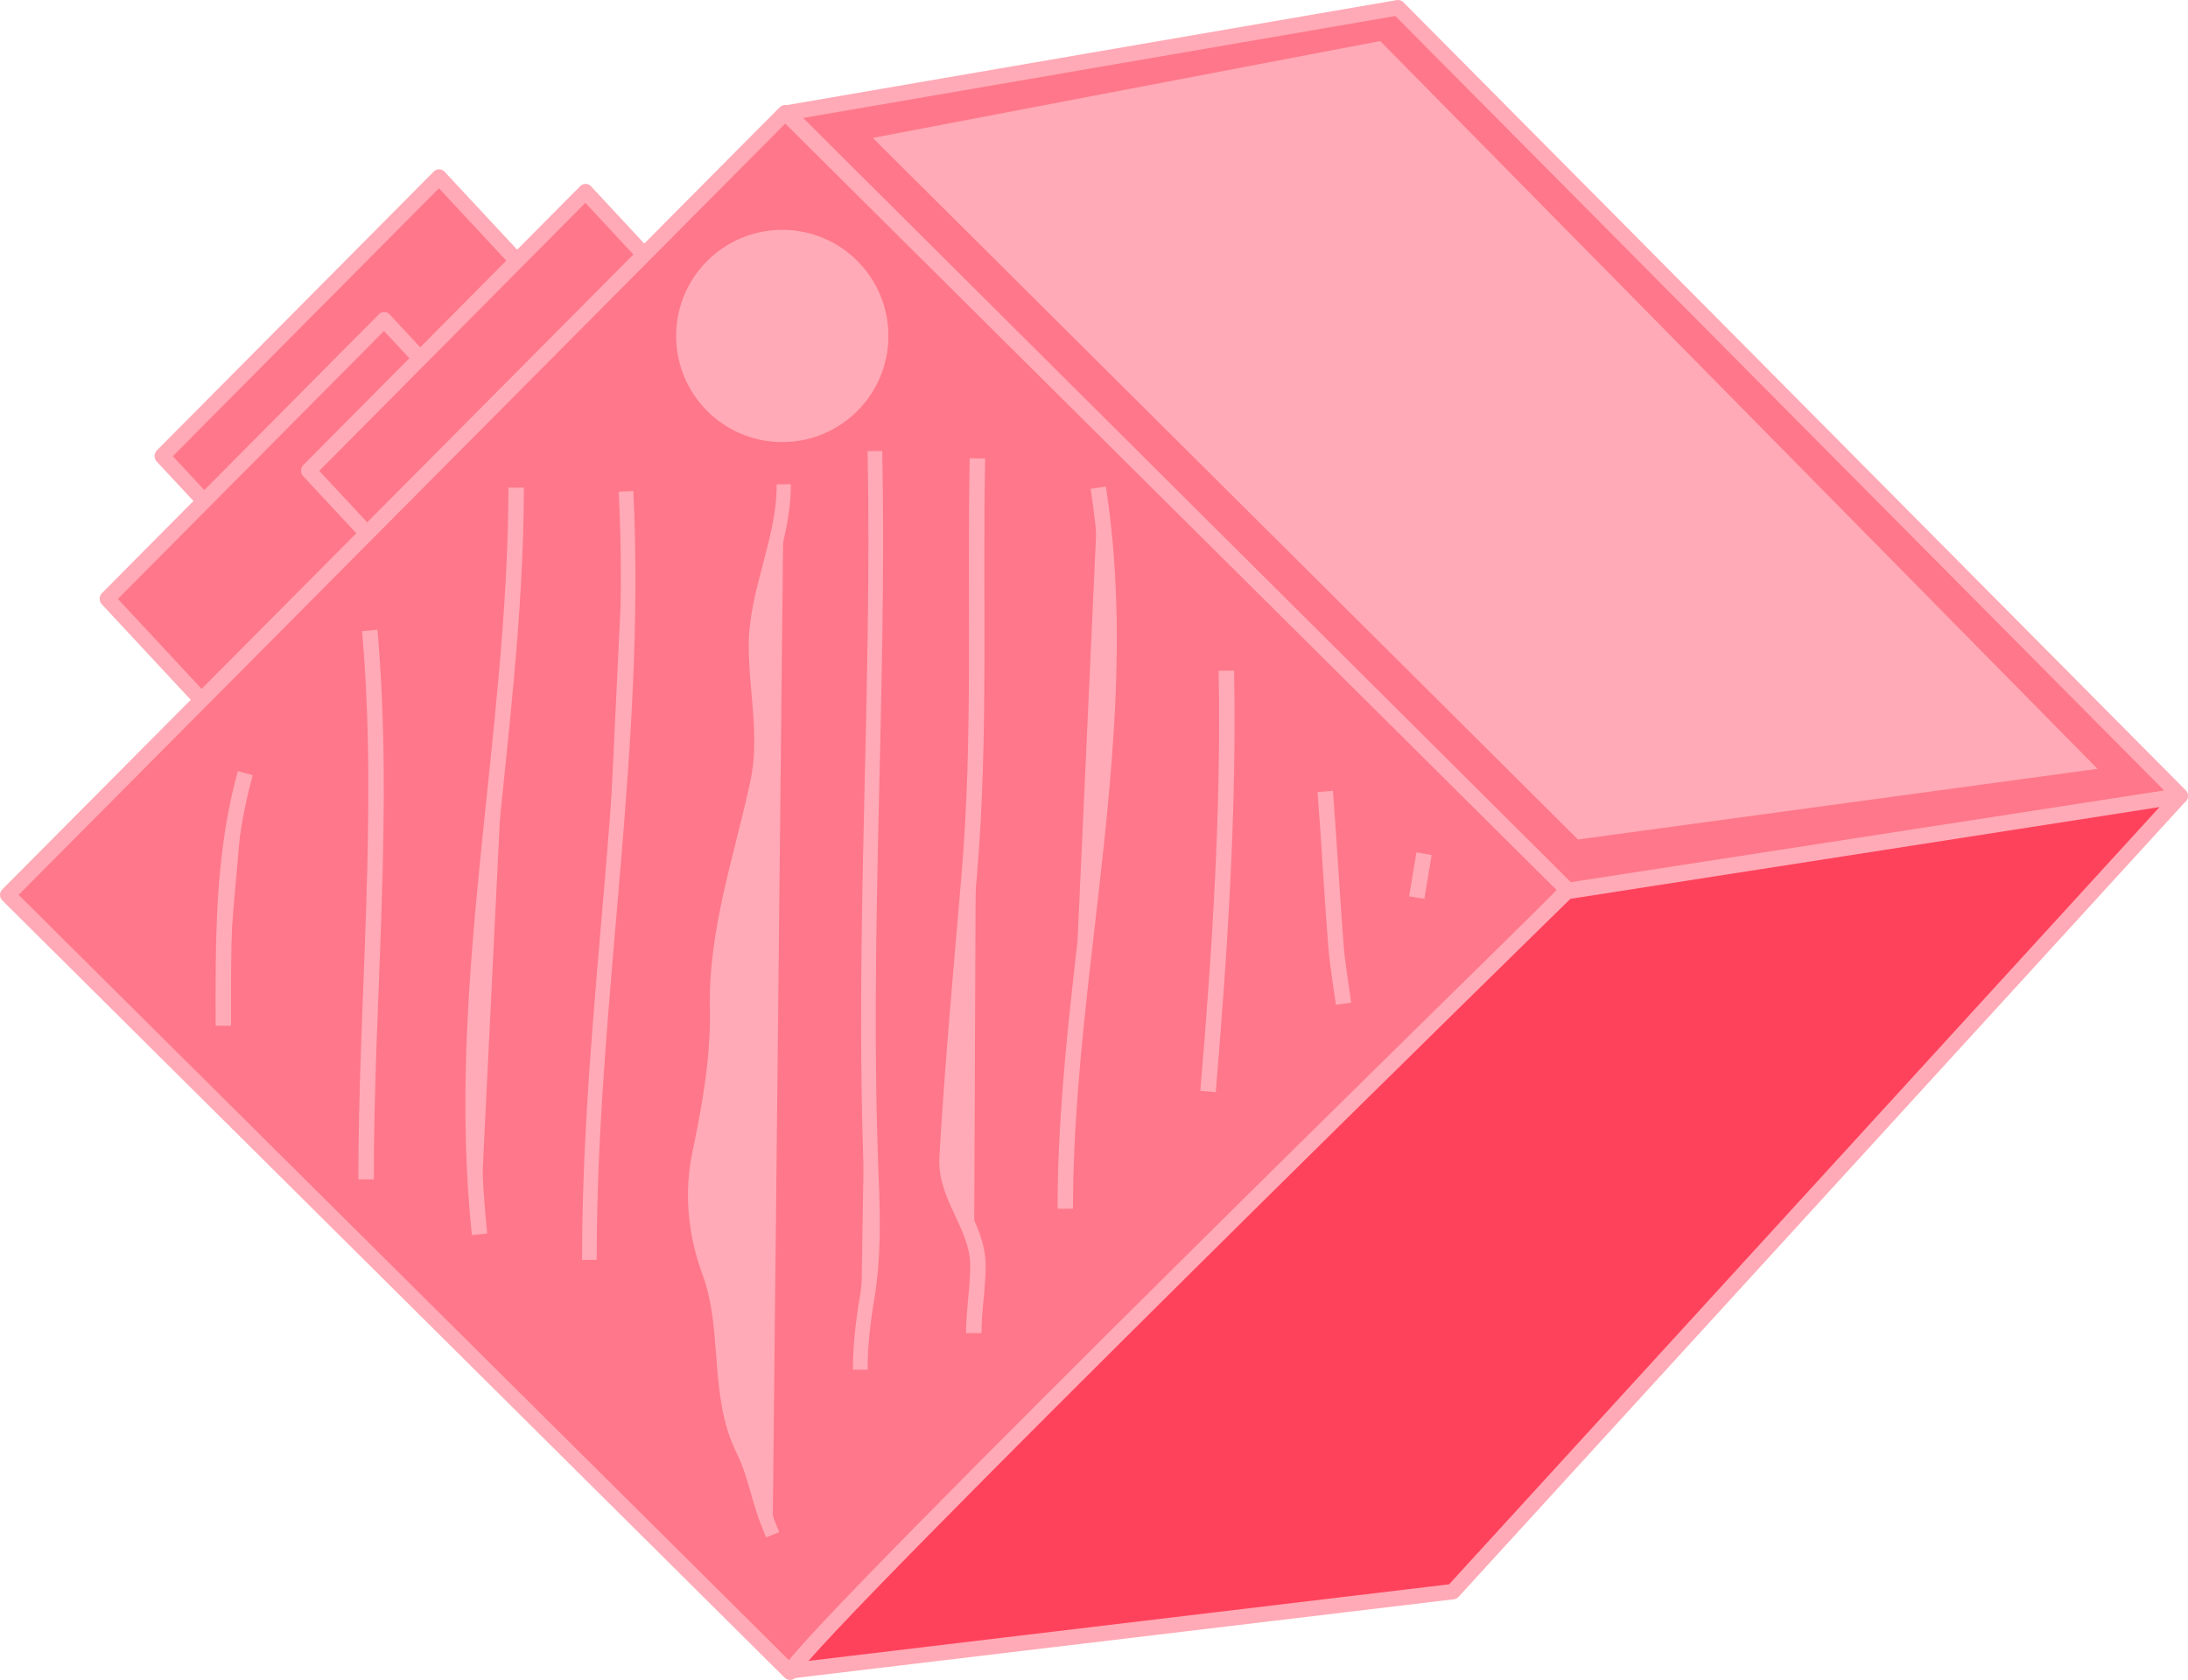
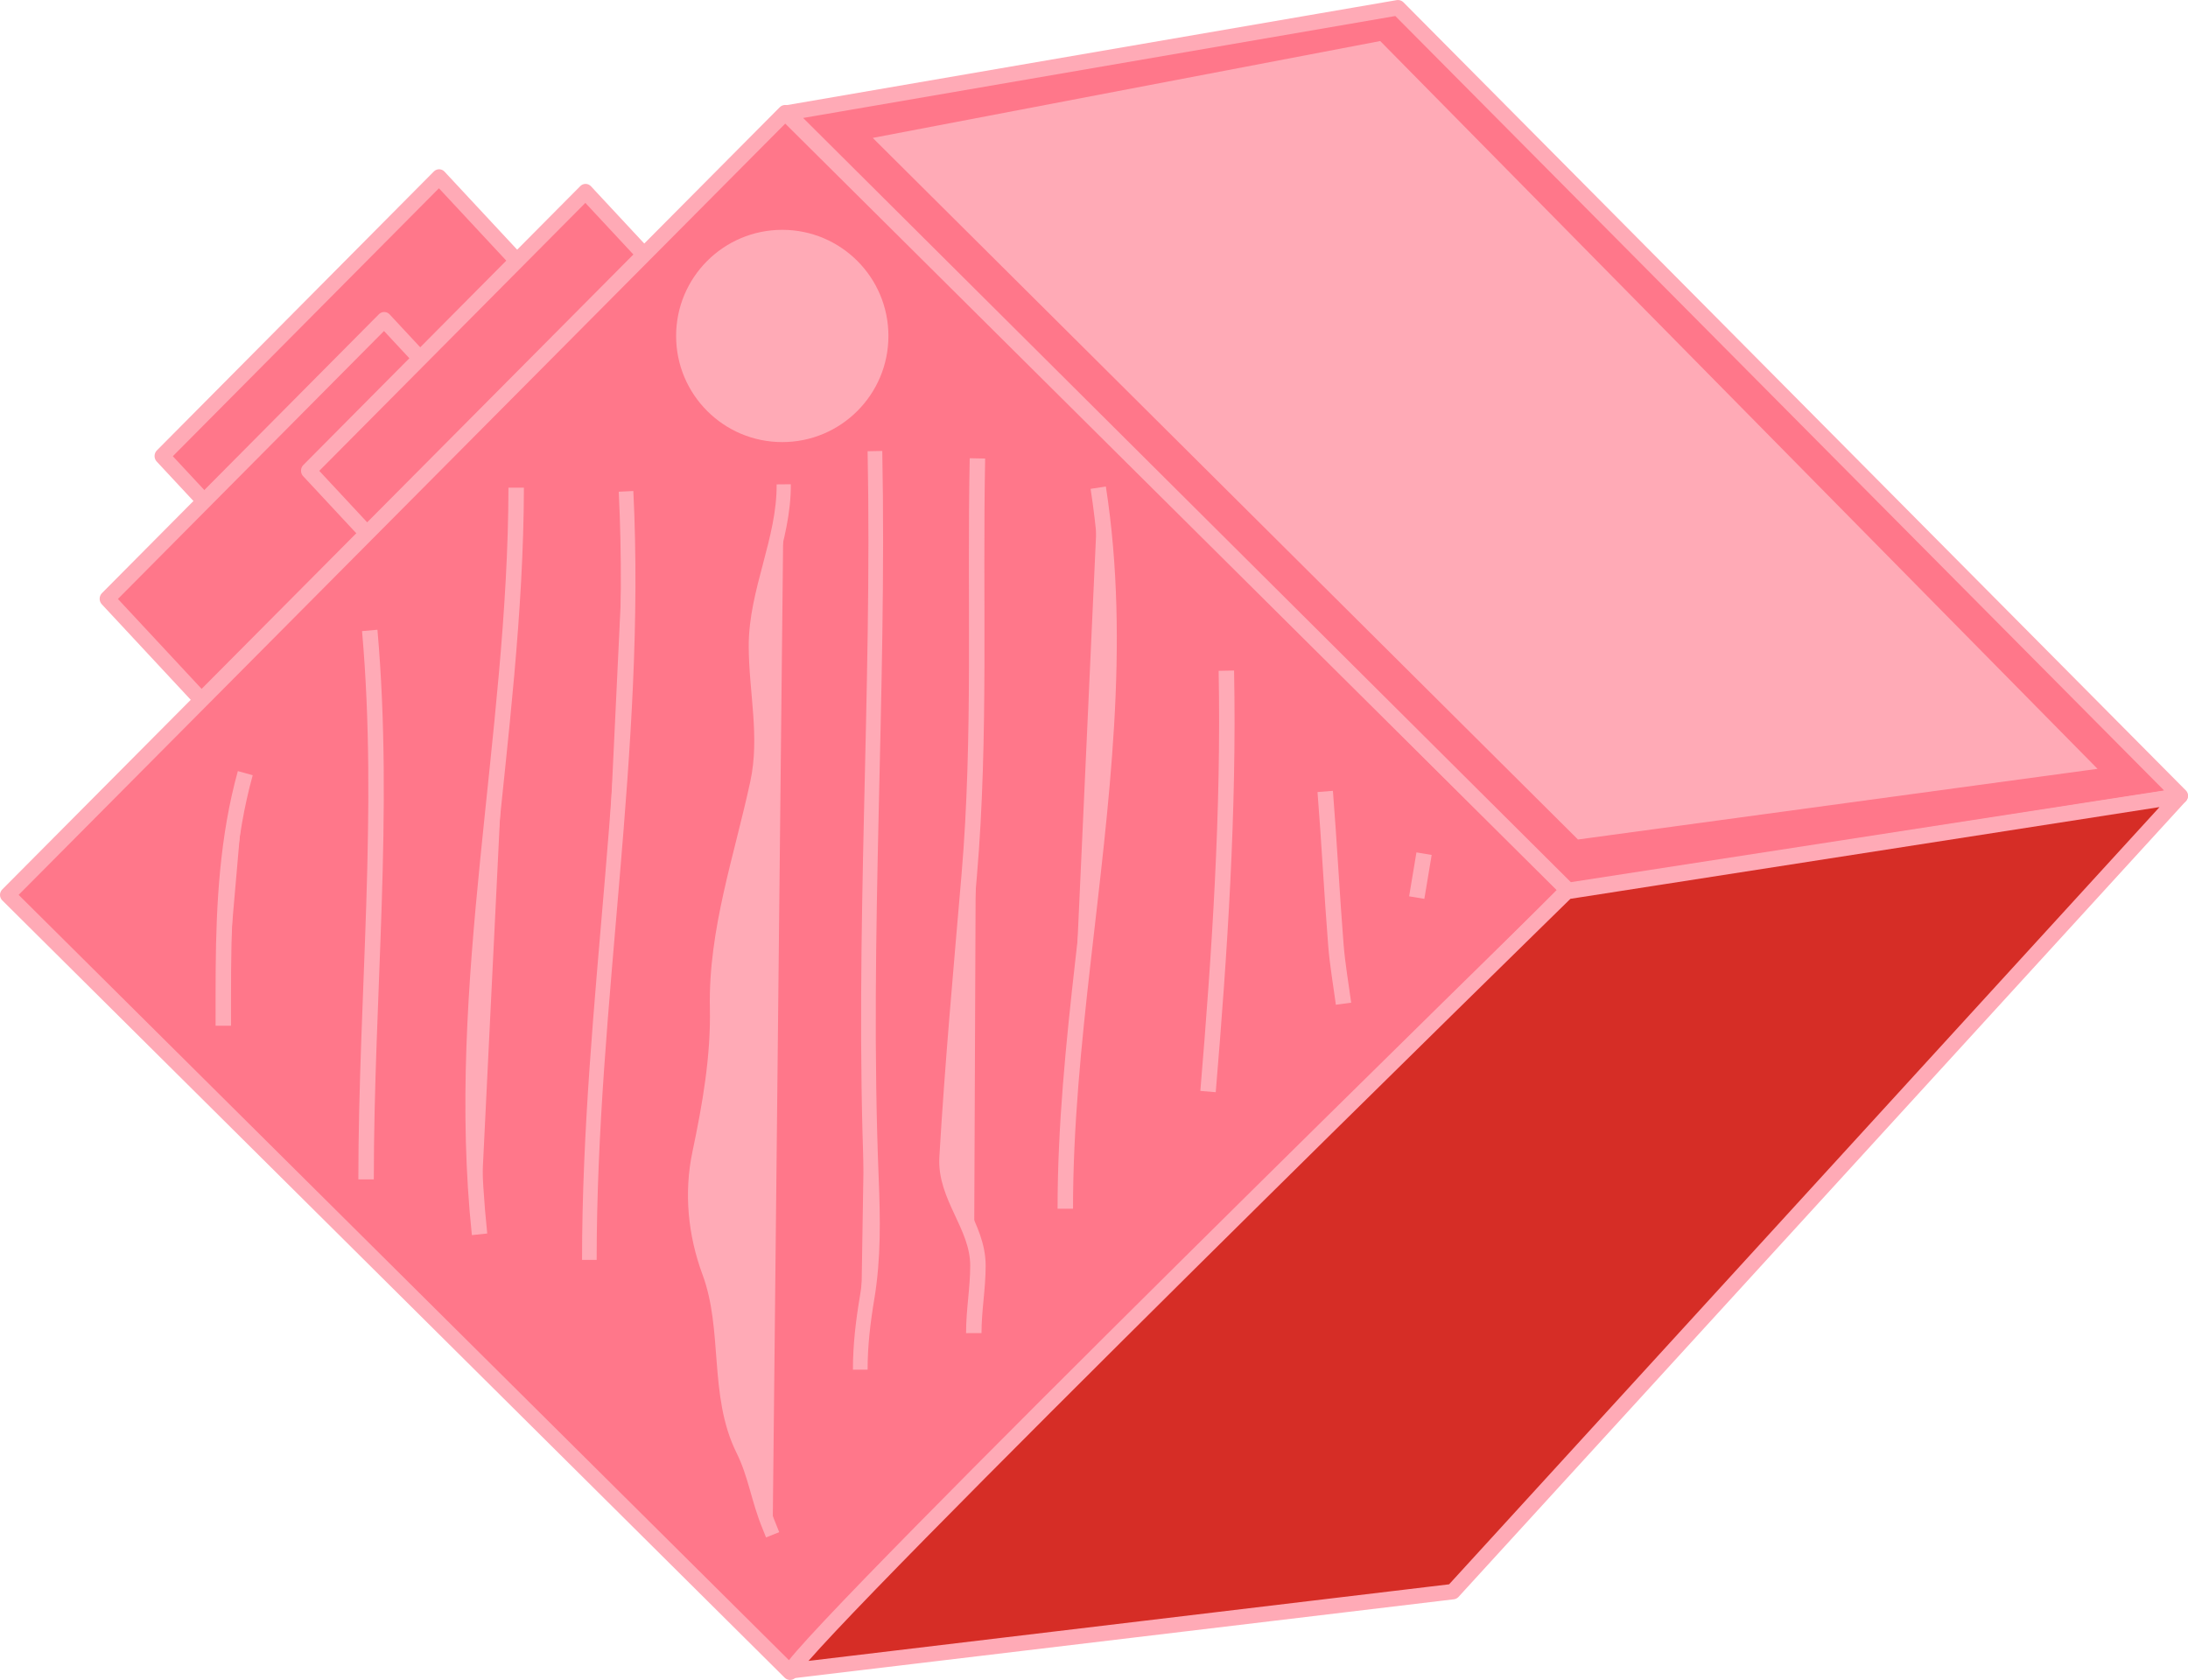
<svg xmlns="http://www.w3.org/2000/svg" width="99.184mm" height="76.17mm" viewBox="0 0 99.184 76.17" version="1.1" id="svg5">
  <defs id="defs2">
    </defs>
  <g id="layer1" transform="translate(-566.7394,-3.300157)">
    <g id="g13050-8-9" transform="translate(144.2642,25.39203)">
      <g id="g11507">
        <rect style="fill:#ff778a;fill-opacity:1;stroke:#ffaab6;stroke-width:0.7;stroke-linecap:round;stroke-linejoin:round;stroke-dasharray:none;stroke-opacity:1" id="rect12802-5-6-7-8-3" width="17.82" height="17.816" x="-333.68" y="-322.081" transform="matrix(-0.7045578,0.7096466,-0.6812592,-0.7320423,0,0)" />
        <rect style="fill:#ff778a;fill-opacity:1;stroke:#ffaab6;stroke-width:0.7;stroke-linecap:round;stroke-linejoin:round;stroke-dasharray:none;stroke-opacity:1" id="rect12802-5-6-7-8-3-2" width="17.82" height="17.816" x="-327.444" y="-324.876" transform="matrix(-0.7045578,0.7096466,-0.6812592,-0.7320423,0,0)" />
        <rect style="fill:#ff778a;fill-opacity:1;stroke:#ffaab6;stroke-width:0.7;stroke-linecap:round;stroke-linejoin:round;stroke-dasharray:none;stroke-opacity:1" id="rect12802-5-6-7-8" width="17.82" height="17.816" x="-338.091" y="-327.263" transform="matrix(-0.7045578,0.7096466,-0.6812592,-0.7320423,0,0)" />
        <rect style="fill:#ff778a;fill-opacity:1;stroke:#ffaab6;stroke-width:0.7;stroke-linecap:round;stroke-linejoin:round;stroke-dasharray:none;stroke-opacity:1" id="rect12802-5-6" width="50" height="50" x="-334.93" y="-362.95" transform="rotate(134.8199)" />
        <path style="fill:#ff778a;fill-opacity:1;stroke:#ffaab6;stroke-width:0.7;stroke-linecap:round;stroke-linejoin:round;stroke-dasharray:none;stroke-opacity:1" d="m 458.156,-16.973 27.69,-4.768 35.464,35.732 -27.749,4.288 z" id="path12880-2-33" />
        <path style="fill:#ffaab6;fill-opacity:1;stroke:none;stroke-width:0.561;stroke-linecap:round;stroke-linejoin:round;stroke-dasharray:none;stroke-opacity:1" d="m 462.038,-15.839 23.004,-4.392 32.516,32.999 -23.552,3.204 z" id="path12880-2-33-3" />
-         <path style="fill:#ff425c;fill-opacity:1;stroke:#ffaab6;stroke-width:0.7;stroke-linecap:round;stroke-linejoin:round;stroke-dasharray:none;stroke-opacity:1" d="m 458.33,53.663 c 0.89,-1.78 35.169,-35.33 35.169,-35.33 l 27.8,-4.33 -32.964,36.072 z" id="path12882-7-5" />
+         <path style="fill:#d62d26;fill-opacity:1;stroke:#ffaab6;stroke-width:0.7;stroke-linecap:round;stroke-linejoin:round;stroke-dasharray:none;stroke-opacity:1" d="m 458.33,53.663 c 0.89,-1.78 35.169,-35.33 35.169,-35.33 l 27.8,-4.33 -32.964,36.072 z" id="path12882-7-5" />
        <circle style="fill:#ffaab6;fill-opacity:1;stroke:none;stroke-width:0.7" id="path6679-4" cx="-457.936" cy="6.859" r="4.812" transform="scale(-1)" />
        <path style="fill:#ffaab6;fill-opacity:1;stroke:none;stroke-width:0.7" d="m 483.492,22.182 c -16.871,0 -33.743,0 -50.614,0" id="path6774" />
        <path style="fill:#ffaab6;fill-opacity:1;stroke:#ffaab6;stroke-width:0.643;stroke-dasharray:none;stroke-opacity:1" d="m 458.002,-0.132 c 0.022,2.509 -1.268,4.845 -1.265,7.33 0.003,2.068 0.516,4.106 0.067,6.199 -0.726,3.381 -1.901,6.711 -1.828,10.215 0.046,2.226 -0.341,4.42 -0.798,6.588 -0.379,1.802 -0.193,3.67 0.444,5.387 0.963,2.596 0.295,5.559 1.525,8.044 0.571,1.152 0.687,2.239 1.19,3.461 0.055,0.135 0.108,0.27 0.162,0.405" id="path14677" />
        <path style="fill:#ffaab6;fill-opacity:1;stroke:#ffaab6;stroke-width:0.665;stroke-dasharray:none;stroke-opacity:1" d="m 462.137,-1.639 c 0.218,10.983 -0.603,21.976 -0.163,32.951 0.073,1.817 0.109,3.634 -0.195,5.449 -0.18,1.074 -0.309,2.159 -0.307,3.25" id="path14681" />
        <path style="fill:#ffaab6;fill-opacity:1;stroke:#ffaab6;stroke-width:0.7;stroke-dasharray:none;stroke-opacity:1" d="m 466.783,-1.308 c -0.125,6.3 0.162,12.621 -0.372,18.9 -0.363,4.26 -0.753,8.513 -1.004,12.792 -0.105,1.788 1.397,3.105 1.399,4.905 9.2e-4,1.025 -0.19,2.039 -0.188,3.064" id="path14685" />
        <path style="fill:#ffaab6;fill-opacity:1;stroke:#ffaab6;stroke-width:0.7;stroke-dasharray:none;stroke-opacity:1" d="m 472.259,0.02 c 1.107,7.144 0.112,14.372 -0.693,21.491 -0.421,3.72 -0.8,7.453 -0.8,11.201" id="path14689" />
        <path style="fill:#ffaab6;fill-opacity:1;stroke:#ffaab6;stroke-width:0.7;stroke-dasharray:none;stroke-opacity:1" d="m 478.067,8.317 c 0.124,6.372 -0.301,12.738 -0.83,19.084" id="path14693" />
        <path style="fill:#ffaab6;fill-opacity:1;stroke:#ffaab6;stroke-width:0.7;stroke-dasharray:none;stroke-opacity:1" d="m 482.548,13.793 c 0.185,2.317 0.3,4.639 0.484,6.956 0.071,0.895 0.227,1.78 0.346,2.669" id="path14697" />
        <path style="fill:#ffaab6;fill-opacity:1;stroke:#ffaab6;stroke-width:0.7;stroke-dasharray:none;stroke-opacity:1" d="m 487.029,16.615 c -0.111,0.664 -0.221,1.328 -0.332,1.991" id="path14701" />
        <path style="fill:#ffaab6;fill-opacity:1;stroke:#ffaab6;stroke-width:0.662;stroke-dasharray:none;stroke-opacity:1" d="M 450.854,0.187 C 451.434,11.839 449.191,23.394 449.191,35.032" id="path14705" />
        <path style="fill:#ffaab6;fill-opacity:1;stroke:#ffaab6;stroke-width:0.7;stroke-dasharray:none;stroke-opacity:1" d="M 445.874,0.02 C 445.853,11.333 443.023,22.544 444.214,33.873" id="path14709" />
        <path style="fill:#ffaab6;fill-opacity:1;stroke:#ffaab6;stroke-width:0.7;stroke-dasharray:none;stroke-opacity:1" d="m 439.236,6.492 c 0.731,8.287 -0.165,16.597 -0.166,24.892" id="path14713" />
        <path style="fill:#ffaab6;fill-opacity:1;stroke:#ffaab6;stroke-width:0.7;stroke-dasharray:none;stroke-opacity:1" d="m 433.594,12.964 c -0.801,2.889 -0.968,5.903 -0.992,8.887 -0.007,0.855 -0.004,1.709 -0.004,2.564" id="path14717" />
      </g>
    </g>
  </g>
</svg>
